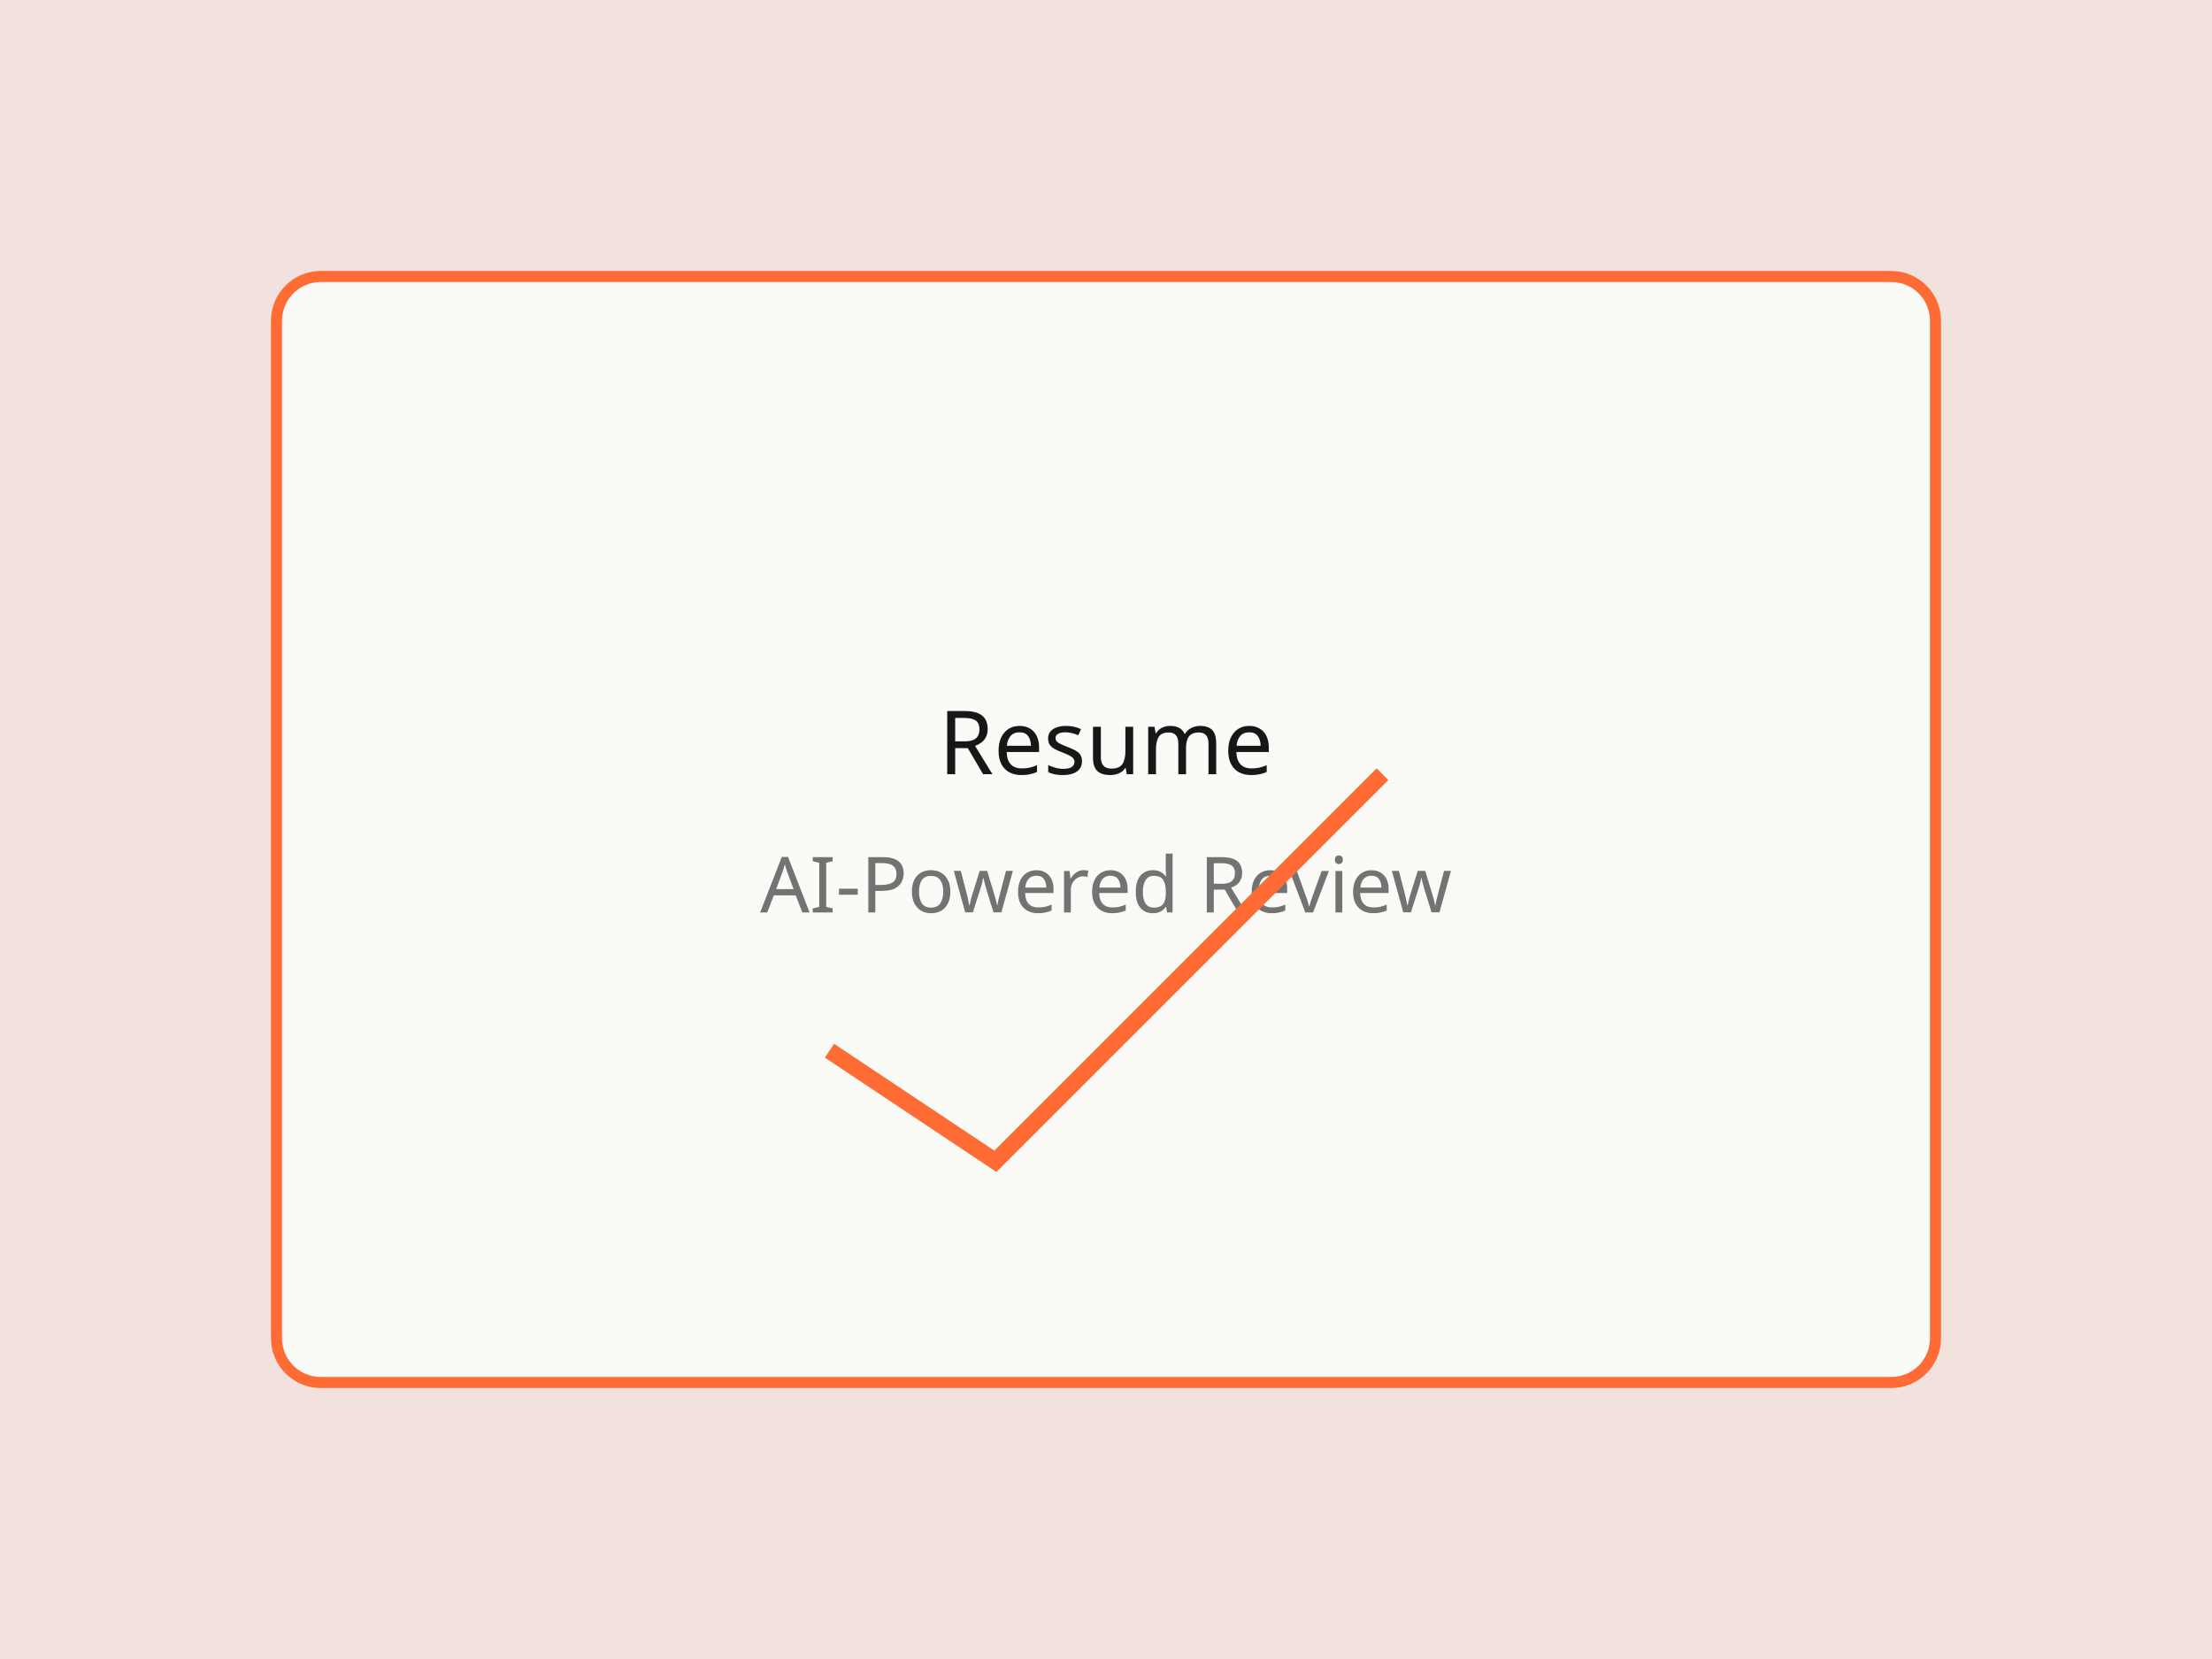
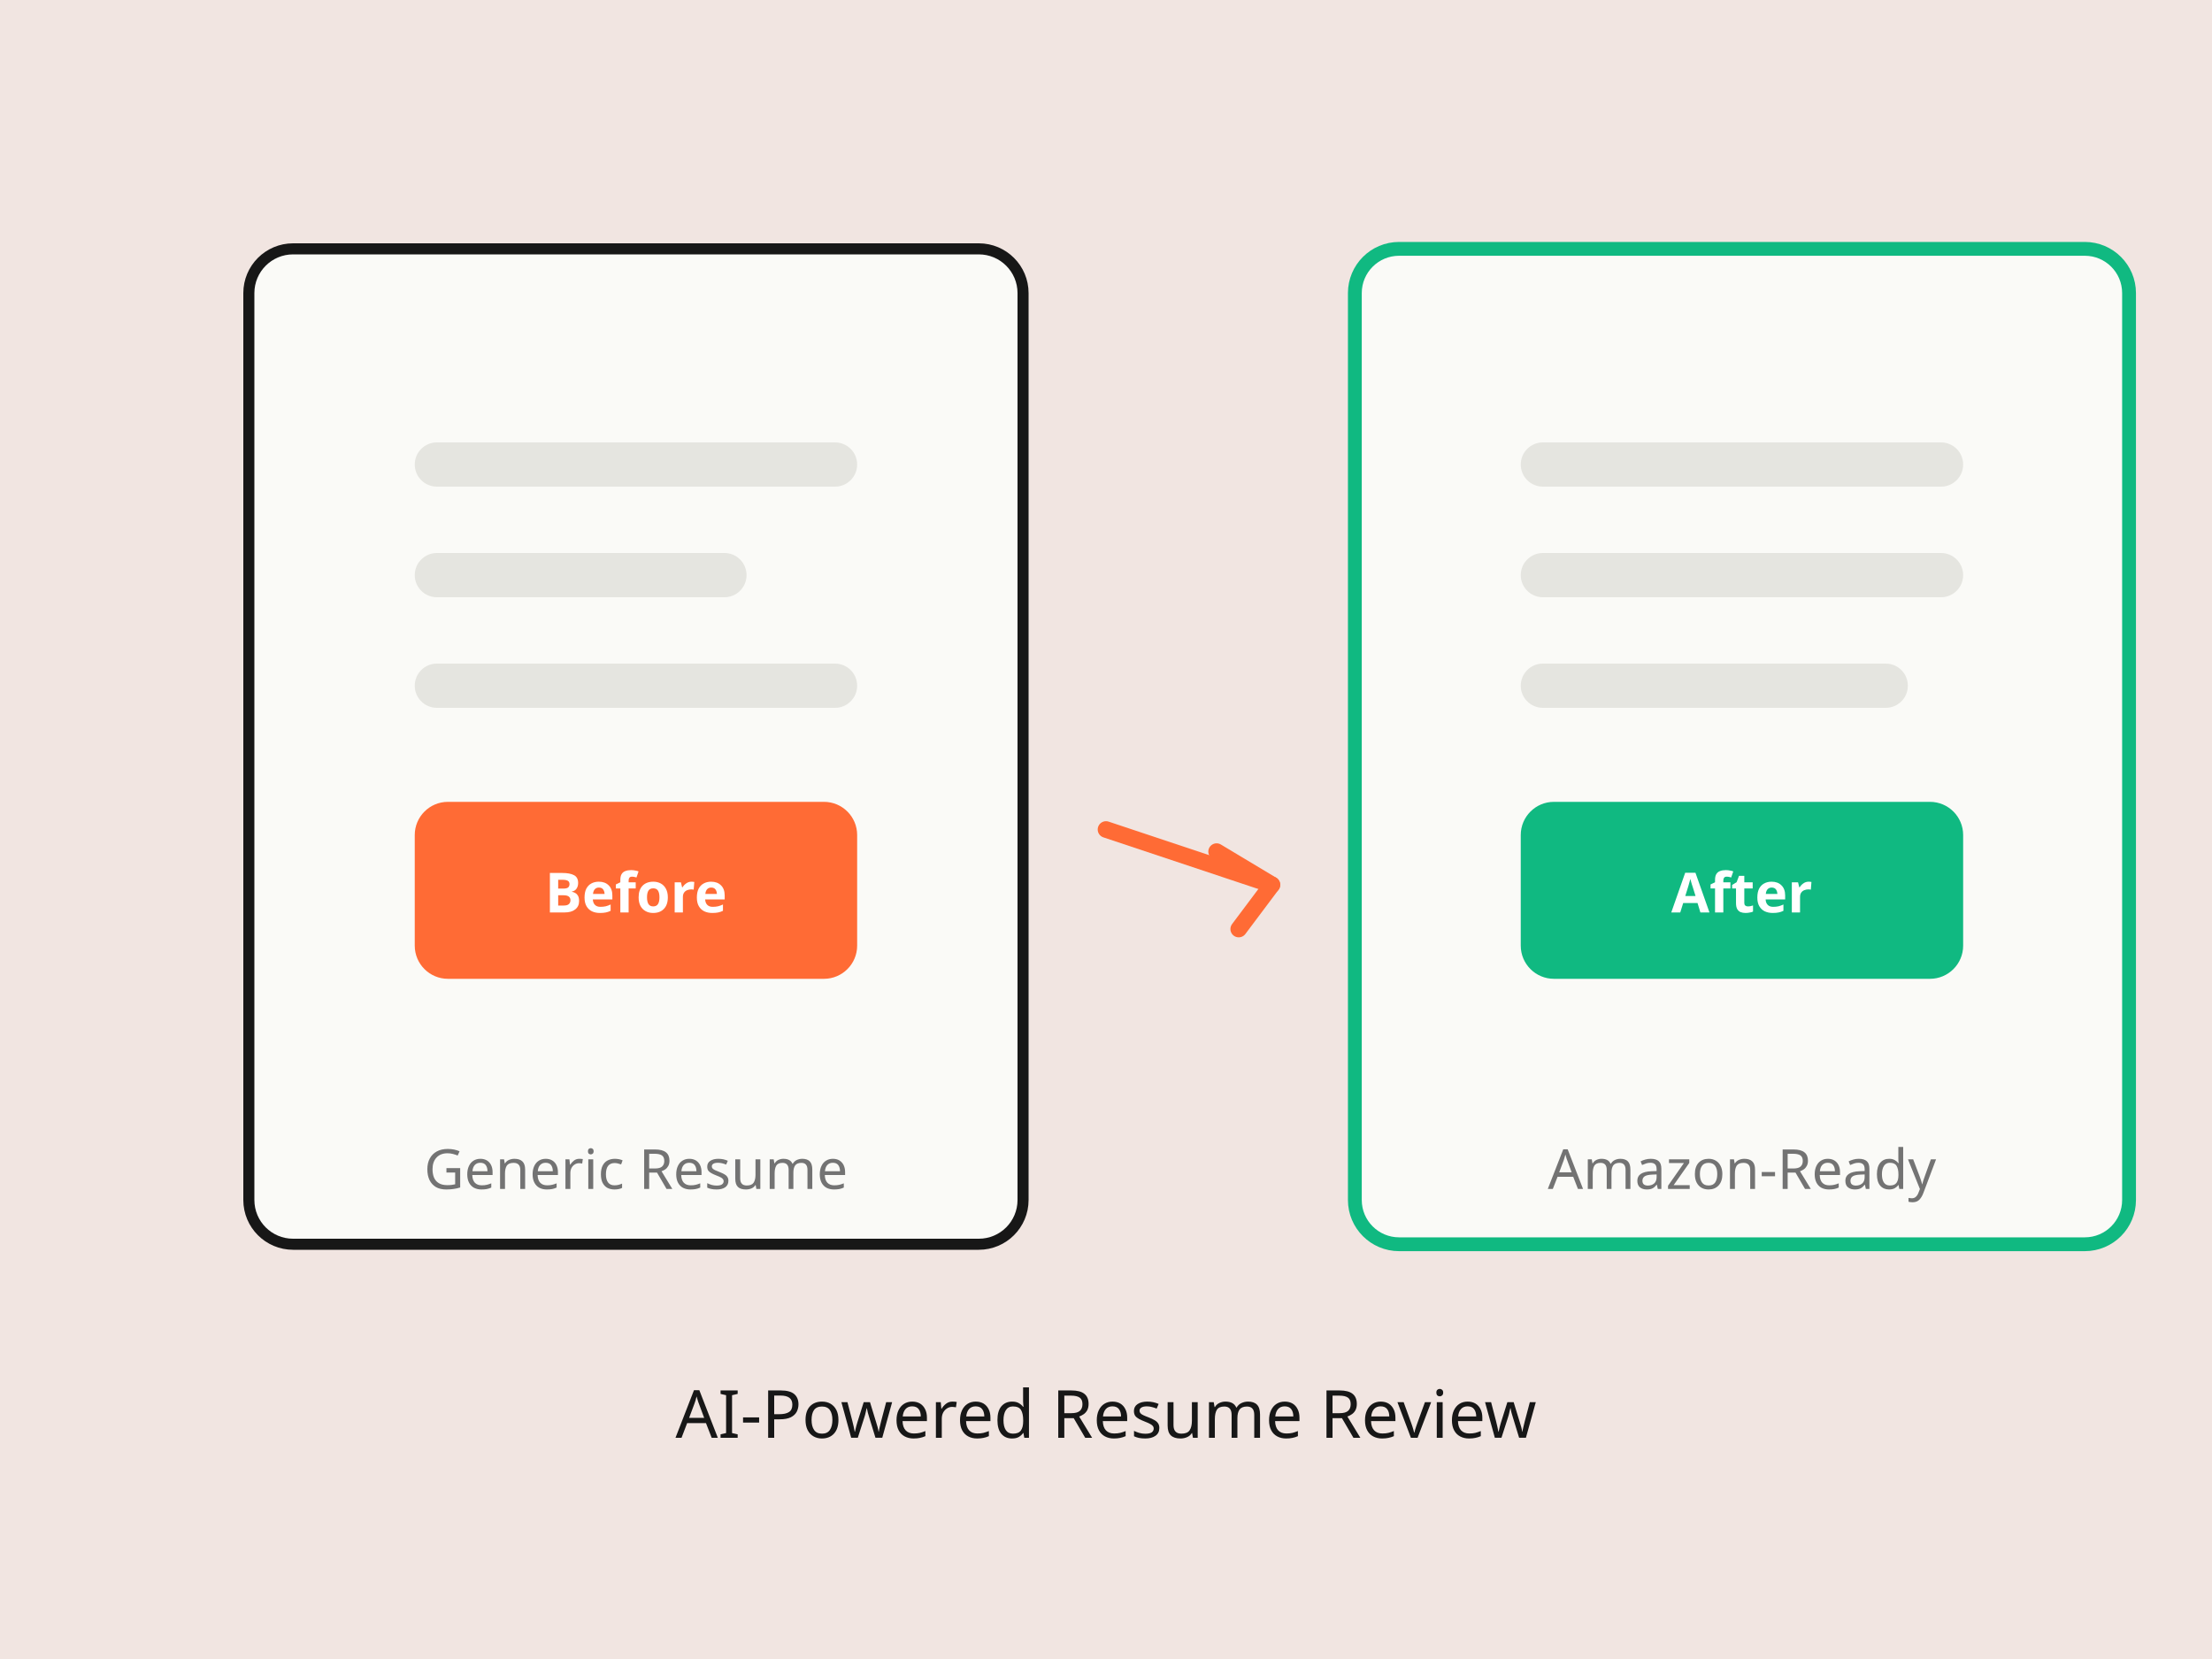
- <svg xmlns="http://www.w3.org/2000/svg" width="400" height="300" viewBox="0 0 400 300">
-   <rect width="400" height="300" fill="#FF6B35" opacity="0.1" />
-   <rect x="50" y="50" width="300" height="200" rx="8" fill="#FAFAF7" stroke="#FF6B35" stroke-width="2" />
-   <text x="200" y="140" text-anchor="middle" font-family="system-ui" font-size="16" fill="#171717">Resume</text>
-   <text x="200" y="165" text-anchor="middle" font-family="system-ui" font-size="14" fill="#737373">AI-Powered Review</text>
-   <path d="M 150 190 L 180 210 L 250 140" stroke="#FF6B35" stroke-width="3" fill="none" />
+ <svg xmlns="http://www.w3.org/2000/svg" viewBox="0 0 400 300" width="400" height="300">
+   <rect width="400" height="300" fill="#FF6B35" opacity="0.08" />
+   <rect x="45" y="45" width="140" height="180" rx="8" fill="#FAFAF7" stroke="#171717" stroke-width="2" />
+   <rect x="75" y="80" width="80" height="8" rx="4" fill="#E5E5E0" />
+   <rect x="75" y="100" width="60" height="8" rx="4" fill="#E5E5E0" />
+   <rect x="75" y="120" width="80" height="8" rx="4" fill="#E5E5E0" />
+   <rect x="75" y="145" width="80" height="32" rx="6" fill="#FF6B35" />
+   <text x="115" y="165" text-anchor="middle" font-family="system-ui" font-size="10" font-weight="600" fill="#fff">Before</text>
+   <text x="115" y="215" text-anchor="middle" font-family="system-ui" font-size="10" fill="#737373">Generic Resume</text>
+   <path d="M200 150 L230 160" stroke="#FF6B35" stroke-width="3" stroke-linecap="round" />
+   <path d="M230 160 L220 154 M230 160 L224 168" stroke="#FF6B35" stroke-width="3" fill="none" stroke-linecap="round" />
+   <rect x="245" y="45" width="140" height="180" rx="8" fill="#FAFAF7" stroke="#10B981" stroke-width="2.5" />
+   <rect x="275" y="80" width="80" height="8" rx="4" fill="#E5E5E0" />
+   <rect x="275" y="100" width="80" height="8" rx="4" fill="#E5E5E0" />
+   <rect x="275" y="120" width="70" height="8" rx="4" fill="#E5E5E0" />
+   <rect x="275" y="145" width="80" height="32" rx="6" fill="#10B981" />
+   <text x="315" y="165" text-anchor="middle" font-family="system-ui" font-size="10" font-weight="600" fill="#fff">After</text>
+   <text x="315" y="215" text-anchor="middle" font-family="system-ui" font-size="10" fill="#737373">Amazon-Ready</text>
+   <text x="200" y="260" text-anchor="middle" font-family="system-ui" font-size="12" fill="#171717">AI-Powered Resume Review</text>
</svg>
